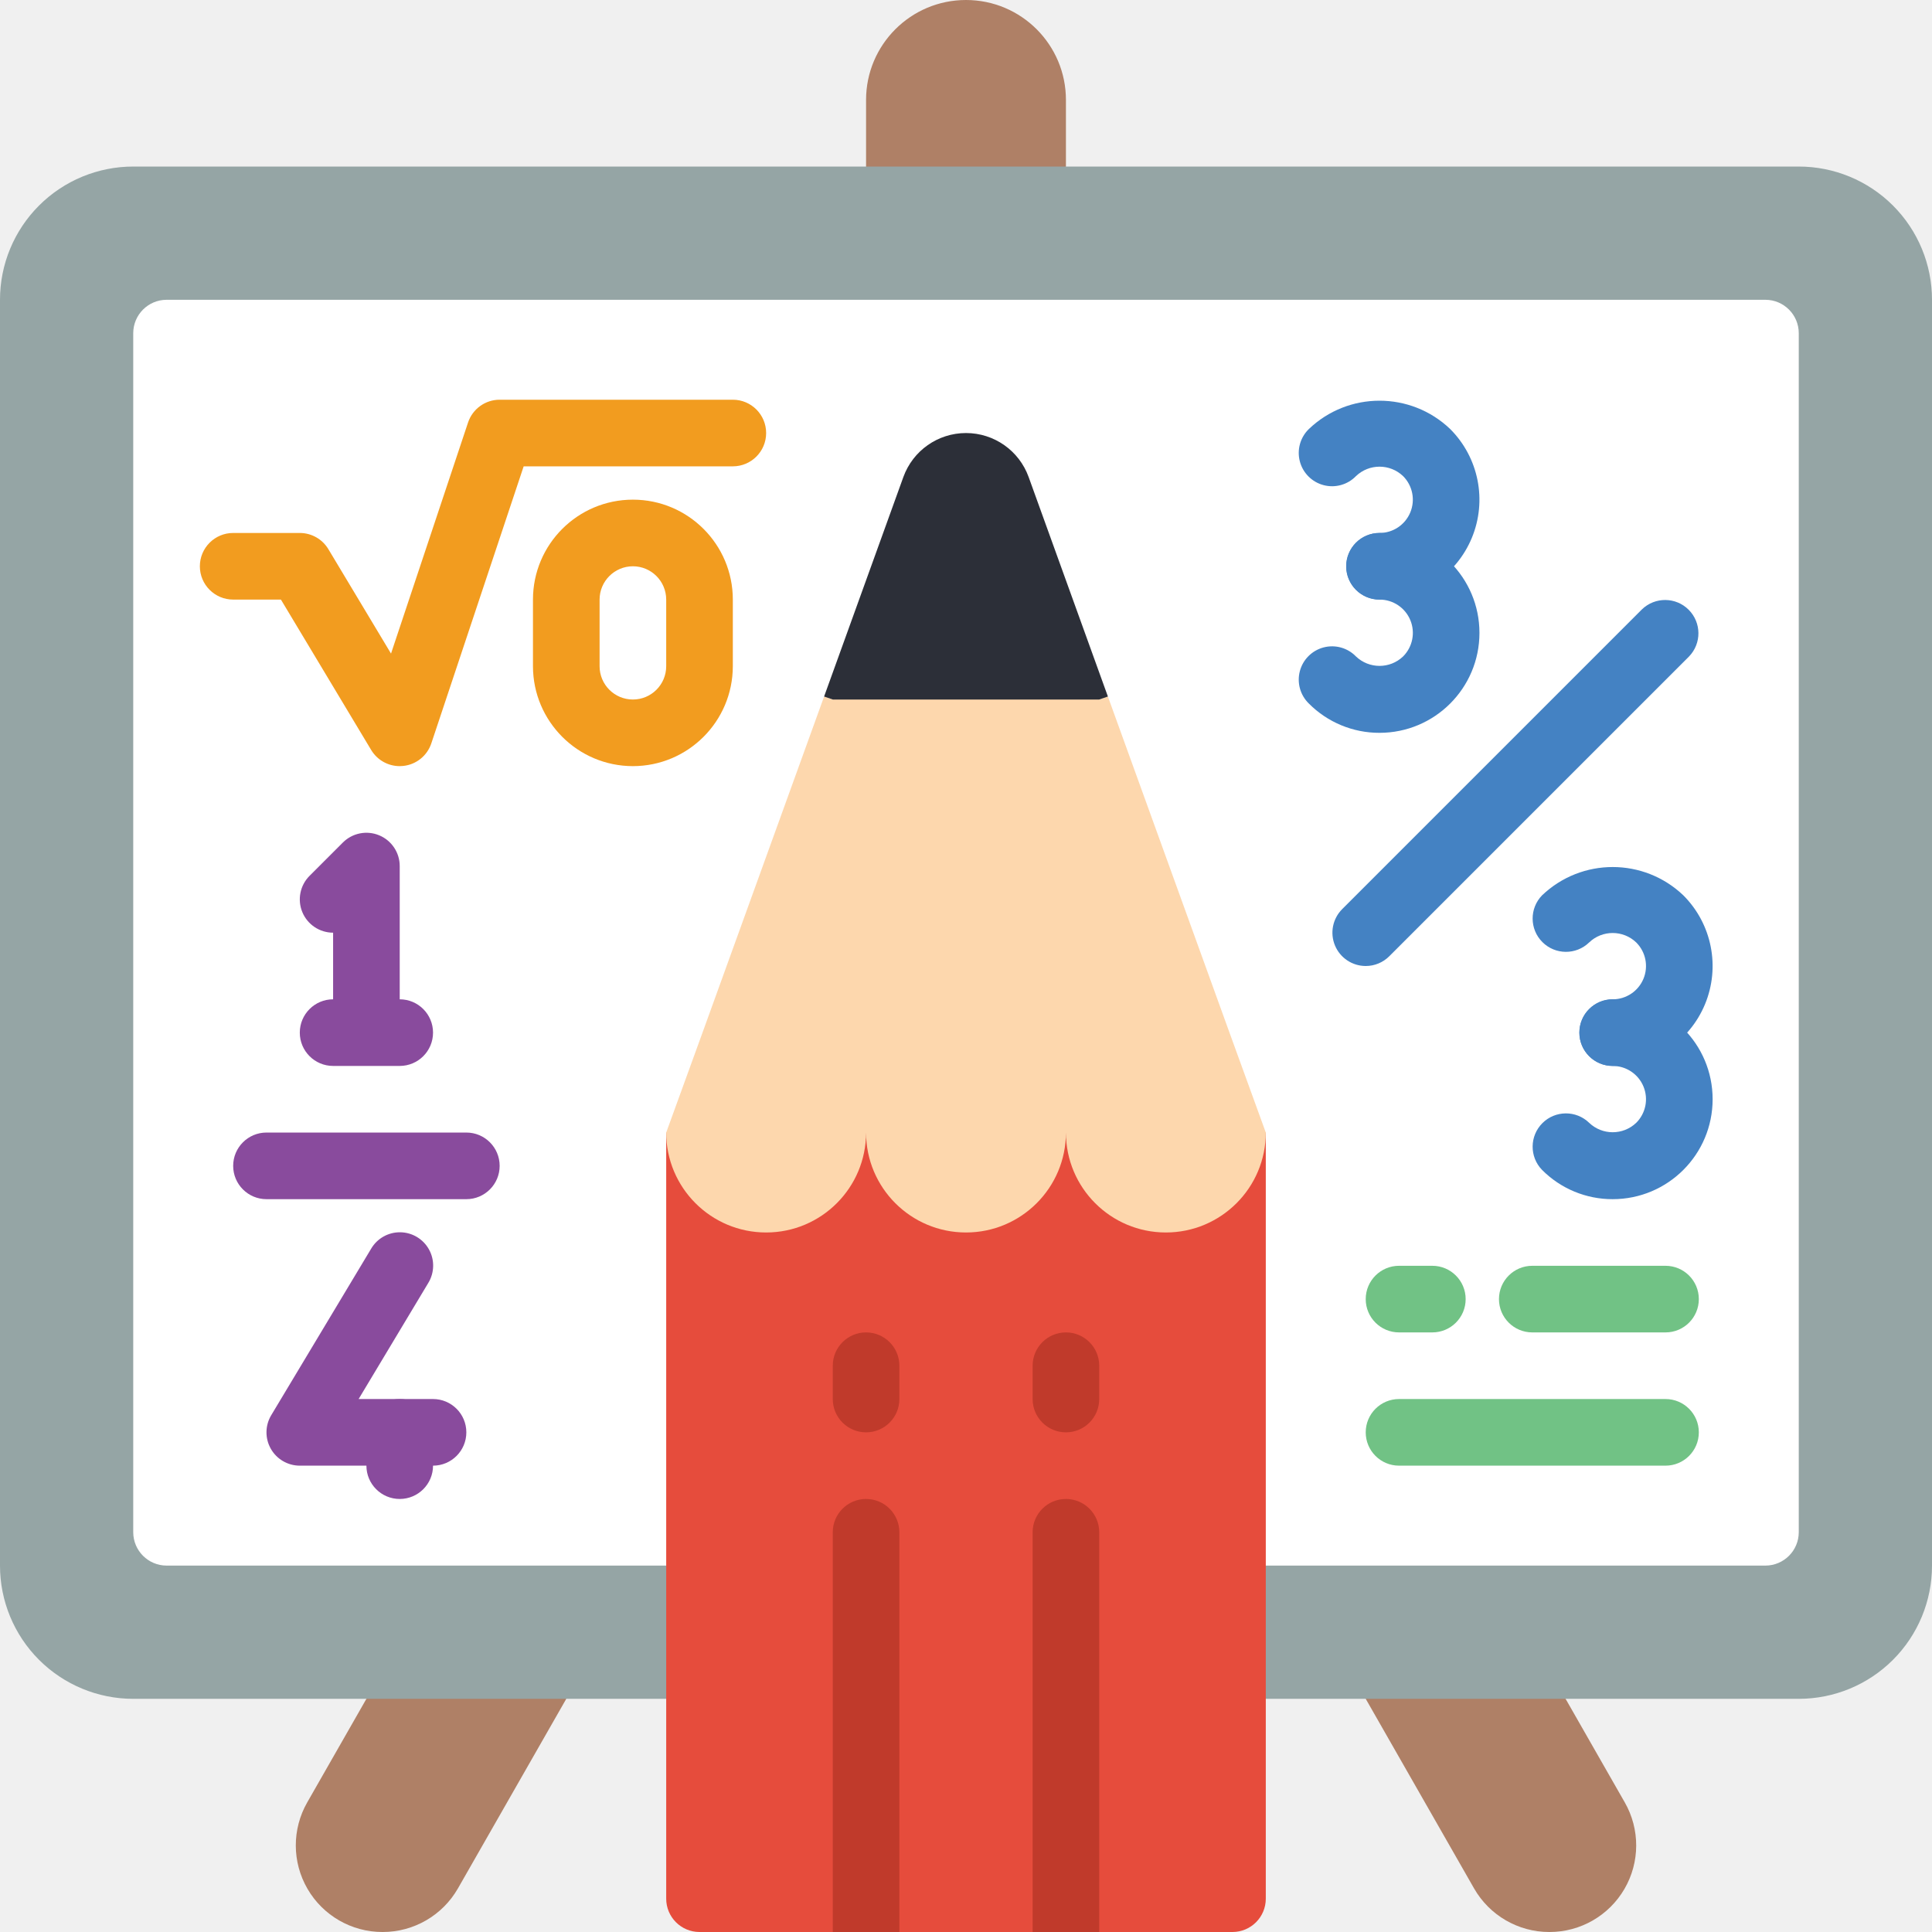
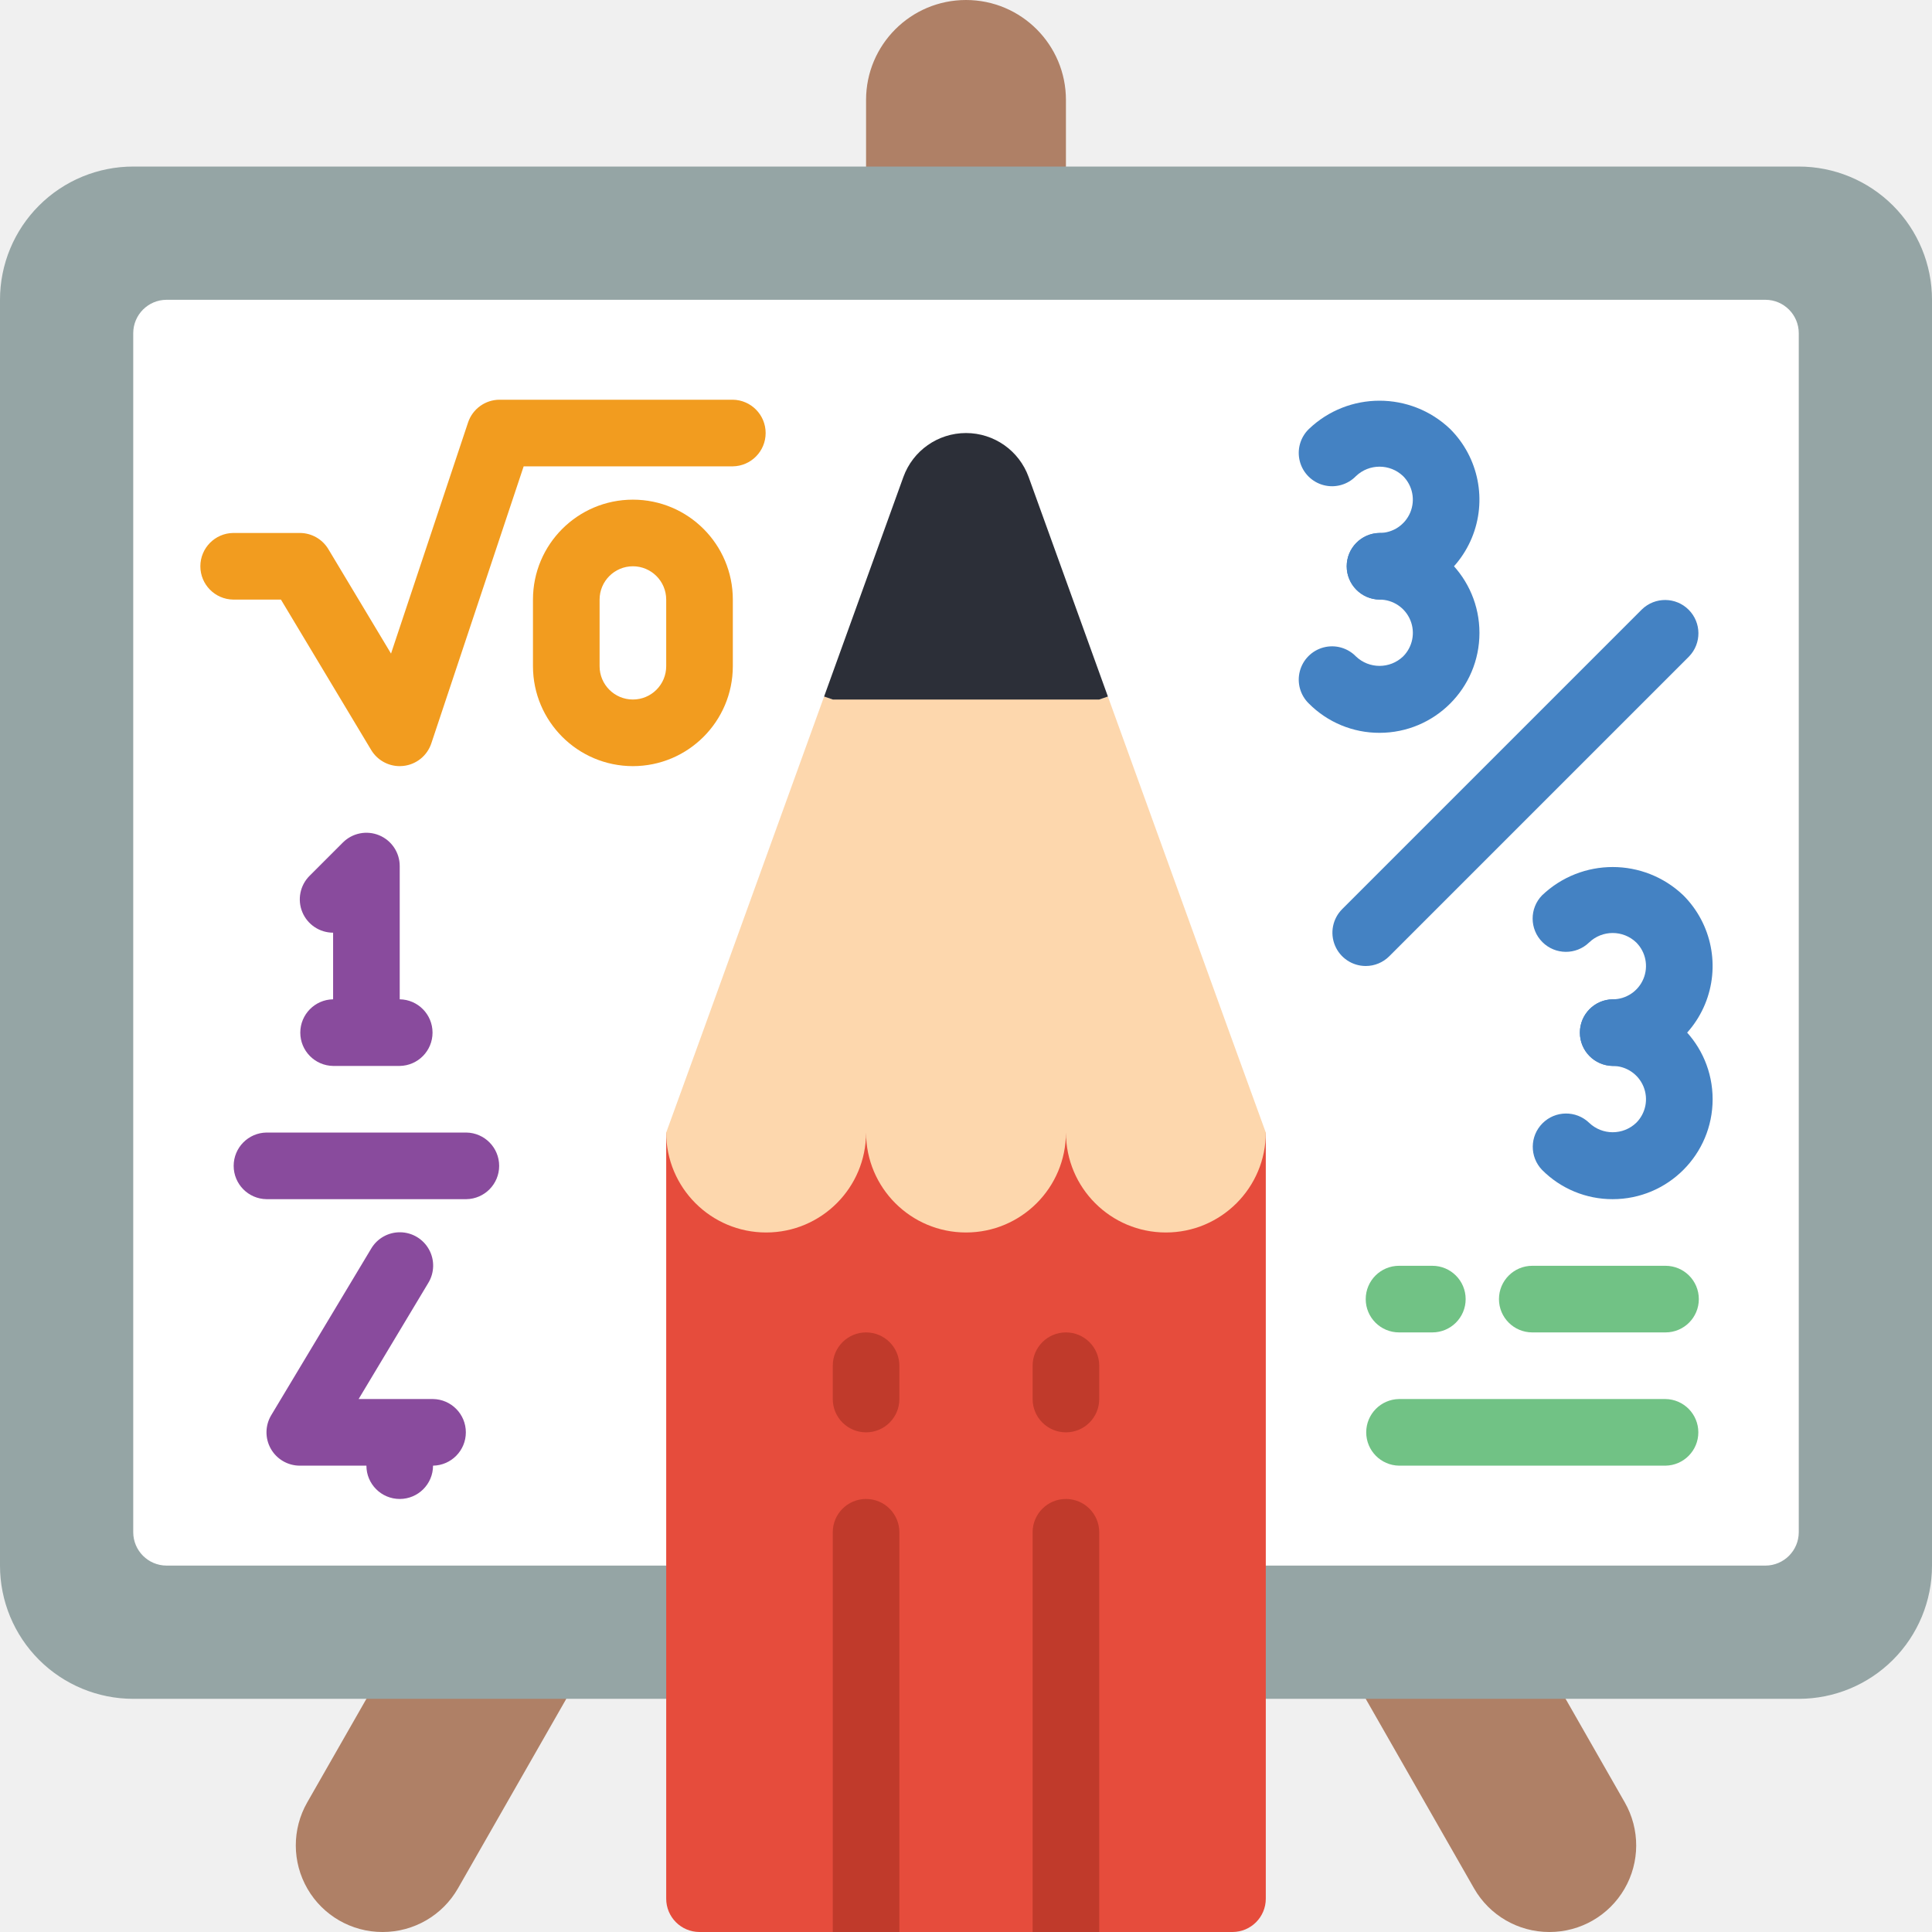
- <svg xmlns="http://www.w3.org/2000/svg" width="512" height="512" viewBox="0 0 512 512" fill="none">
-   <g clip-path="url(#clip0)">
-     <path d="M414.898 450.207L430.586 477.66C434.645 484.766 434.617 493.492 430.508 500.566C426.402 507.645 418.84 512 410.66 512H410.562C402.328 512 394.723 507.586 390.637 500.438L361.93 450.207L388.414 432.551L414.898 450.207Z" fill="#AF8066" />
-     <path d="M97.102 450.207L81.414 477.66C77.356 484.766 77.383 493.492 81.492 500.566C85.598 507.645 93.16 512 101.34 512H101.438C109.672 512 117.277 507.586 121.363 500.438L150.07 450.207L123.586 432.551L97.102 450.207Z" fill="#AF8066" />
-     <path d="M256 0C270.625 0 282.484 11.855 282.484 26.484V61.793H229.516V26.484C229.516 11.855 241.375 0 256 0Z" fill="#AF8066" />
-     <path d="M335.449 450.207H476.691C486.055 450.211 495.039 446.488 501.66 439.867C508.285 433.246 512.004 424.262 512 414.898V79.449C512.004 70.082 508.285 61.102 501.66 54.477C495.039 47.855 486.055 44.137 476.691 44.137H35.309C25.945 44.137 16.961 47.855 10.34 54.477C3.715 61.102 -0.004 70.082 3.07429e-06 79.449V414.898C-0.004 424.262 3.715 433.246 10.34 439.867C16.961 446.488 25.945 450.211 35.309 450.207H176.551" fill="#95A5A5" />
-     <path d="M335.449 414.898H467.863C472.73 414.883 476.676 410.938 476.691 406.07V88.277C476.676 83.406 472.73 79.461 467.863 79.449H44.137C39.27 79.461 35.324 83.406 35.309 88.277V406.07C35.324 410.938 39.27 414.883 44.137 414.898H335.449Z" fill="white" />
-     <path d="M335.449 300.137V503.172C335.449 508.047 331.496 512 326.621 512H185.379C180.504 512 176.551 508.047 176.551 503.172V300.137H335.449Z" fill="#E64C3C" />
-     <path d="M335.449 300.137C335.449 314.766 323.59 326.621 308.965 326.621C294.34 326.621 282.484 314.766 282.484 300.137C282.484 314.766 270.625 326.621 256 326.621C241.375 326.621 229.516 314.766 229.516 300.137C229.516 314.766 217.66 326.621 203.035 326.621C188.41 326.621 176.551 314.766 176.551 300.137L186.172 273.656L218.395 184.586L220.691 185.379L256 167.723L291.309 185.379L293.605 184.586L325.828 273.656L335.449 300.137Z" fill="#FDD7AD" />
-     <path d="M229.516 379.586C224.641 379.586 220.691 375.633 220.691 370.758V361.93C220.691 357.055 224.641 353.102 229.516 353.102C234.395 353.102 238.344 357.055 238.344 361.93V370.758C238.344 375.633 234.395 379.586 229.516 379.586Z" fill="#C03A2B" />
-     <path d="M238.344 406.07V512H220.691V406.07C220.691 401.195 224.641 397.242 229.516 397.242C234.395 397.242 238.344 401.195 238.344 406.07Z" fill="#C03A2B" />
-     <path d="M282.484 379.586C277.605 379.586 273.656 375.633 273.656 370.758V361.93C273.656 357.055 277.605 353.102 282.484 353.102C287.359 353.102 291.309 357.055 291.309 361.93V370.758C291.309 375.633 287.359 379.586 282.484 379.586Z" fill="#C03A2B" />
-     <path d="M291.309 406.07V512H273.656V406.07C273.656 401.195 277.605 397.242 282.484 397.242C287.359 397.242 291.309 401.195 291.309 406.07Z" fill="#C03A2B" />
-     <path d="M105.93 203.035C102.832 203.035 99.957 201.406 98.363 198.75L74.449 158.898H61.793C56.918 158.898 52.965 154.945 52.965 150.07C52.965 145.195 56.918 141.242 61.793 141.242H79.449C82.547 141.242 85.422 142.867 87.016 145.527L103.625 173.207L124.039 111.965C125.242 108.363 128.613 105.93 132.414 105.93H194.207C199.082 105.93 203.035 109.883 203.035 114.758C203.035 119.633 199.082 123.586 194.207 123.586H138.777L114.305 197C113.215 200.27 110.32 202.609 106.891 202.98C106.57 203.016 106.25 203.035 105.93 203.035Z" fill="#F29C1F" />
-     <path d="M167.723 203.035C153.105 203.02 141.258 191.172 141.242 176.551V158.898C141.242 144.27 153.098 132.414 167.723 132.414C182.352 132.414 194.207 144.27 194.207 158.898V176.551C194.191 191.172 182.344 203.02 167.723 203.035ZM167.723 150.07C162.852 150.074 158.902 154.023 158.898 158.898V176.551C158.898 181.426 162.848 185.379 167.723 185.379C172.598 185.379 176.551 181.426 176.551 176.551V158.898C176.547 154.023 172.598 150.074 167.723 150.07Z" fill="#F29C1F" />
-     <path d="M105.93 282.484H88.277C83.402 282.484 79.449 278.531 79.449 273.656C79.449 268.781 83.402 264.828 88.277 264.828V247.172C84.707 247.172 81.488 245.019 80.121 241.722C78.758 238.426 79.512 234.629 82.035 232.105L90.863 223.277C93.387 220.754 97.184 219.996 100.48 221.363C103.781 222.73 105.93 225.949 105.93 229.515V264.828C110.805 264.828 114.758 268.781 114.758 273.656C114.758 278.531 110.805 282.484 105.93 282.484Z" fill="#894B9D" />
-     <path d="M123.586 317.793H70.621C65.746 317.793 61.793 313.84 61.793 308.965C61.793 304.09 65.746 300.137 70.621 300.137H123.586C128.461 300.137 132.414 304.09 132.414 308.965C132.414 313.84 128.461 317.793 123.586 317.793Z" fill="#894B9D" />
-     <path d="M114.758 388.414H79.449C76.27 388.414 73.332 386.703 71.766 383.934C70.199 381.168 70.242 377.77 71.879 375.043L98.364 330.906C99.973 328.176 102.922 326.52 106.094 326.566C109.262 326.613 112.16 328.355 113.692 331.129C115.223 333.902 115.149 337.285 113.5 339.992L95.039 370.758H114.758C119.633 370.758 123.586 374.711 123.586 379.586C123.586 384.461 119.633 388.414 114.758 388.414Z" fill="#894B9D" />
-     <path d="M105.93 397.242C101.055 397.242 97.102 393.289 97.102 388.414V379.586C97.102 374.711 101.055 370.758 105.93 370.758C110.805 370.758 114.758 374.711 114.758 379.586V388.414C114.758 393.289 110.805 397.242 105.93 397.242Z" fill="#894B9D" />
-     <path d="M365.586 158.898C360.711 158.898 356.758 154.945 356.758 150.07C356.758 145.195 360.711 141.242 365.586 141.242C369.156 141.242 372.375 139.094 373.742 135.793C375.109 132.496 374.356 128.699 371.832 126.172C368.34 122.84 362.844 122.84 359.348 126.172C357.133 128.461 353.856 129.379 350.774 128.57C347.691 127.762 345.281 125.359 344.473 122.277C343.66 119.195 344.574 115.918 346.859 113.699C357.336 103.687 373.832 103.688 384.313 113.695C391.883 121.27 394.149 132.656 390.047 142.551C385.949 152.445 376.297 158.895 365.586 158.898Z" fill="#4482C3" />
-     <path d="M365.586 194.207C358.559 194.227 351.813 191.43 346.859 186.445C344.574 184.223 343.66 180.945 344.473 177.863C345.281 174.785 347.691 172.379 350.774 171.57C353.856 170.766 357.133 171.68 359.348 173.969C362.844 177.301 368.34 177.301 371.832 173.969C374.359 171.445 375.117 167.645 373.75 164.344C372.383 161.043 369.16 158.895 365.586 158.898C360.711 158.898 356.758 154.945 356.758 150.07C356.758 145.195 360.711 141.242 365.586 141.242C380.211 141.242 392.07 153.098 392.07 167.723C392.07 182.352 380.211 194.207 365.586 194.207Z" fill="#4482C3" />
-     <path d="M427.379 282.484C422.504 282.484 418.551 278.531 418.551 273.656C418.551 268.781 422.504 264.828 427.379 264.828C430.949 264.828 434.168 262.68 435.535 259.383C436.903 256.082 436.145 252.285 433.621 249.762C430.133 246.422 424.629 246.418 421.137 249.758C417.676 253.117 412.16 253.074 408.75 249.664C405.34 246.254 405.297 240.738 408.657 237.277C419.137 227.27 435.633 227.273 446.114 237.285C453.68 244.859 455.938 256.246 451.84 266.141C447.739 276.031 438.086 282.48 427.379 282.484Z" fill="#4482C3" />
-     <path d="M427.379 317.793C420.352 317.812 413.61 315.02 408.657 310.035C405.297 306.574 405.34 301.055 408.75 297.645C412.16 294.234 417.676 294.195 421.137 297.551C424.625 300.887 430.117 300.891 433.614 297.559C436.141 295.039 436.903 291.238 435.535 287.938C434.172 284.637 430.953 282.484 427.379 282.484C422.504 282.484 418.551 278.531 418.551 273.656C418.551 268.781 422.504 264.828 427.379 264.828C442.004 264.828 453.864 276.684 453.864 291.309C453.864 305.938 442.004 317.793 427.379 317.793Z" fill="#4482C3" />
-     <path d="M361.93 256C358.359 256 355.144 253.847 353.777 250.551C352.41 247.254 353.168 243.457 355.691 240.93L435.137 161.484C438.601 158.137 444.109 158.183 447.512 161.59C450.918 164.996 450.965 170.5 447.621 173.965L368.172 253.414C366.519 255.07 364.273 256.004 361.93 256Z" fill="#4482C3" />
-     <path d="M379.586 353.102H370.758C365.883 353.102 361.93 349.152 361.93 344.277C361.93 339.402 365.883 335.449 370.758 335.449H379.586C384.461 335.449 388.414 339.402 388.414 344.277C388.414 349.152 384.461 353.102 379.586 353.102Z" fill="#71C285" />
-     <path d="M441.379 353.102H406.07C401.195 353.102 397.242 349.152 397.242 344.277C397.242 339.402 401.195 335.449 406.07 335.449H441.379C446.254 335.449 450.207 339.402 450.207 344.277C450.207 349.152 446.254 353.102 441.379 353.102Z" fill="#71C285" />
-     <path d="M441.379 388.414H370.758C365.883 388.414 361.93 384.461 361.93 379.586C361.93 374.711 365.883 370.758 370.758 370.758H441.379C446.254 370.758 450.207 374.711 450.207 379.586C450.207 384.461 446.254 388.414 441.379 388.414Z" fill="#71C285" />
-     <path d="M293.605 184.586L291.309 185.379H220.691L218.395 184.586L239.402 126.41C241.93 119.418 248.566 114.758 256 114.758C263.434 114.758 270.07 119.418 272.598 126.41L293.605 184.586Z" fill="#2C2F38" />
+ <svg xmlns="http://www.w3.org/2000/svg" width="512" height="512" fill="none">
+   <g clip-path="url(#a)">
+     <path d="m414.898 450.207 15.688 27.453a22.944 22.944 0 0 1-.078 22.906A22.944 22.944 0 0 1 410.66 512h-.098a22.954 22.954 0 0 1-19.925-11.562l-28.707-50.231 26.484-17.656 26.484 17.656ZM97.102 450.207 81.414 477.66a22.944 22.944 0 0 0 .078 22.906A22.944 22.944 0 0 0 101.34 512h.098a22.954 22.954 0 0 0 19.925-11.562l28.707-50.231-26.484-17.656-26.484 17.656ZM256 0c14.625 0 26.484 11.855 26.484 26.484v35.309h-52.968V26.484C229.516 11.855 241.375 0 256 0Z" fill="#AF8066" />
+     <path d="M335.449 450.207h141.242a35.297 35.297 0 0 0 24.969-10.34A35.28 35.28 0 0 0 512 414.898V79.449a35.29 35.29 0 0 0-10.34-24.972 35.314 35.314 0 0 0-24.969-10.34H35.309a35.315 35.315 0 0 0-24.97 10.34A35.29 35.29 0 0 0 0 79.449v335.449a35.28 35.28 0 0 0 10.34 24.969 35.298 35.298 0 0 0 24.969 10.34H176.55" fill="#95A5A5" />
+     <path d="M335.449 414.898h132.414a8.858 8.858 0 0 0 8.828-8.828V88.277c-.015-4.87-3.961-8.816-8.828-8.828H44.137c-4.867.012-8.813 3.957-8.828 8.828V406.07a8.858 8.858 0 0 0 8.828 8.828h291.312Z" fill="#fff" />
+     <path d="M335.449 300.137v203.035a8.829 8.829 0 0 1-8.828 8.828H185.379a8.829 8.829 0 0 1-8.828-8.828V300.137h158.898Z" fill="#E64C3C" />
+     <path d="M335.449 300.137c0 14.629-11.859 26.484-26.484 26.484-14.625 0-26.481-11.855-26.481-26.484 0 14.629-11.859 26.484-26.484 26.484-14.625 0-26.484-11.855-26.484-26.484 0 14.629-11.856 26.484-26.481 26.484-14.625 0-26.484-11.855-26.484-26.484l9.621-26.481 32.223-89.07 2.296.793L256 167.723l35.309 17.656 2.296-.793 32.223 89.07 9.621 26.481Z" fill="#FDD7AD" />
+     <path d="M229.516 379.586c-4.875 0-8.825-3.953-8.825-8.828v-8.828c0-4.875 3.95-8.828 8.825-8.828a8.826 8.826 0 0 1 8.828 8.828v8.828a8.826 8.826 0 0 1-8.828 8.828ZM238.344 406.07V512h-17.653V406.07c0-4.875 3.95-8.828 8.825-8.828a8.826 8.826 0 0 1 8.828 8.828ZM282.484 379.586a8.826 8.826 0 0 1-8.828-8.828v-8.828a8.826 8.826 0 0 1 8.828-8.828c4.875 0 8.825 3.953 8.825 8.828v8.828c0 4.875-3.95 8.828-8.825 8.828ZM291.309 406.07V512h-17.653V406.07a8.826 8.826 0 0 1 8.828-8.828c4.875 0 8.825 3.953 8.825 8.828Z" fill="#C03A2B" />
+     <path d="M105.93 203.035a8.83 8.83 0 0 1-7.567-4.285L74.45 158.898H61.793a8.829 8.829 0 0 1 0-17.656h17.656a8.821 8.821 0 0 1 7.567 4.285l16.609 27.68 20.414-61.242a8.83 8.83 0 0 1 8.375-6.035h61.793a8.829 8.829 0 0 1 0 17.656h-55.43L114.305 197a8.817 8.817 0 0 1-7.414 5.98 8.614 8.614 0 0 1-.961.055Z" fill="#F29C1F" />
+     <path d="M167.723 203.035c-14.618-.015-26.465-11.863-26.481-26.484v-17.653c0-14.628 11.856-26.484 26.481-26.484 14.629 0 26.484 11.856 26.484 26.484v17.653c-.016 14.621-11.863 26.469-26.484 26.484Zm0-52.965a8.834 8.834 0 0 0-8.825 8.828v17.653c0 4.875 3.95 8.828 8.825 8.828a8.829 8.829 0 0 0 8.828-8.828v-17.653a8.834 8.834 0 0 0-8.828-8.828Z" fill="#F29C1F" />
+     <path d="M105.93 282.484H88.277a8.829 8.829 0 0 1 0-17.656v-17.656a8.832 8.832 0 0 1-8.156-5.45 8.83 8.83 0 0 1 1.914-9.617l8.828-8.828a8.824 8.824 0 0 1 15.067 6.238v35.313a8.829 8.829 0 0 1 0 17.656ZM123.586 317.793H70.621a8.829 8.829 0 0 1 0-17.656h52.965a8.829 8.829 0 0 1 0 17.656ZM114.758 388.414H79.449a8.83 8.83 0 0 1-7.57-13.371l26.484-44.137a8.821 8.821 0 0 1 7.731-4.34 8.83 8.83 0 0 1 7.406 13.426l-18.46 30.766h19.718a8.829 8.829 0 0 1 0 17.656Z" fill="#894B9D" />
+     <path d="M105.93 397.242a8.83 8.83 0 0 1-8.828-8.828v-8.828a8.83 8.83 0 0 1 17.656 0v8.828a8.829 8.829 0 0 1-8.828 8.828Z" fill="#894B9D" />
+     <path d="M365.586 158.898a8.829 8.829 0 0 1 0-17.656 8.83 8.83 0 0 0 6.246-15.07 9.045 9.045 0 0 0-12.484 0 8.816 8.816 0 0 1-8.574 2.398 8.821 8.821 0 0 1-6.301-6.293 8.82 8.82 0 0 1 2.386-8.578c10.477-10.012 26.973-10.011 37.454-.004a26.476 26.476 0 0 1 5.734 28.856 26.48 26.48 0 0 1-24.461 16.347Z" fill="#4482C3" />
+     <path d="M365.586 194.207a26.302 26.302 0 0 1-18.727-7.762 8.829 8.829 0 0 1 3.915-14.875 8.828 8.828 0 0 1 8.574 2.399 9.045 9.045 0 0 0 12.484 0 8.825 8.825 0 0 0-6.246-15.071 8.829 8.829 0 0 1 0-17.656c14.625 0 26.484 11.856 26.484 26.481 0 14.629-11.859 26.484-26.484 26.484ZM427.379 282.484a8.829 8.829 0 0 1 0-17.656 8.826 8.826 0 0 0 6.242-15.066 9.03 9.03 0 0 0-12.484-.004 8.825 8.825 0 0 1-12.387-.094 8.824 8.824 0 0 1-.093-12.387c10.48-10.007 26.976-10.004 37.457.008a26.487 26.487 0 0 1 5.726 28.856 26.492 26.492 0 0 1-24.461 16.343Z" fill="#4482C3" />
+     <path d="M427.379 317.793a26.289 26.289 0 0 1-18.722-7.758 8.828 8.828 0 0 1 12.48-12.484 9.032 9.032 0 0 0 12.477.008 8.822 8.822 0 0 0 1.921-9.621 8.822 8.822 0 0 0-8.156-5.454 8.829 8.829 0 0 1 0-17.656c14.625 0 26.485 11.856 26.485 26.481 0 14.629-11.86 26.484-26.485 26.484ZM361.93 256a8.828 8.828 0 0 1-6.239-15.07l79.446-79.446c3.464-3.347 8.972-3.301 12.375.106a8.828 8.828 0 0 1 .109 12.375l-79.449 79.449A8.802 8.802 0 0 1 361.93 256Z" fill="#4482C3" />
+     <path d="M379.586 353.102h-8.828c-4.875 0-8.828-3.95-8.828-8.825a8.829 8.829 0 0 1 8.828-8.828h8.828a8.829 8.829 0 0 1 8.828 8.828c0 4.875-3.953 8.825-8.828 8.825ZM441.379 353.102H406.07c-4.875 0-8.828-3.95-8.828-8.825a8.829 8.829 0 0 1 8.828-8.828h35.309a8.829 8.829 0 0 1 8.828 8.828c0 4.875-3.953 8.825-8.828 8.825ZM441.379 388.414h-70.621a8.829 8.829 0 0 1 0-17.656h70.621a8.829 8.829 0 0 1 0 17.656Z" fill="#71C285" />
+     <path d="m293.605 184.586-2.296.793h-70.618l-2.296-.793 21.007-58.176A17.651 17.651 0 0 1 256 114.758c7.434 0 14.07 4.66 16.598 11.652l21.007 58.176Z" fill="#2C2F38" />
  </g>
  <defs>
-     <clipPath id="clip0">
-       <rect width="512" height="512" fill="white" />
+     <clipPath id="a">
+       <path fill="#fff" d="M0 0h512v512H0z" />
    </clipPath>
  </defs>
</svg>
